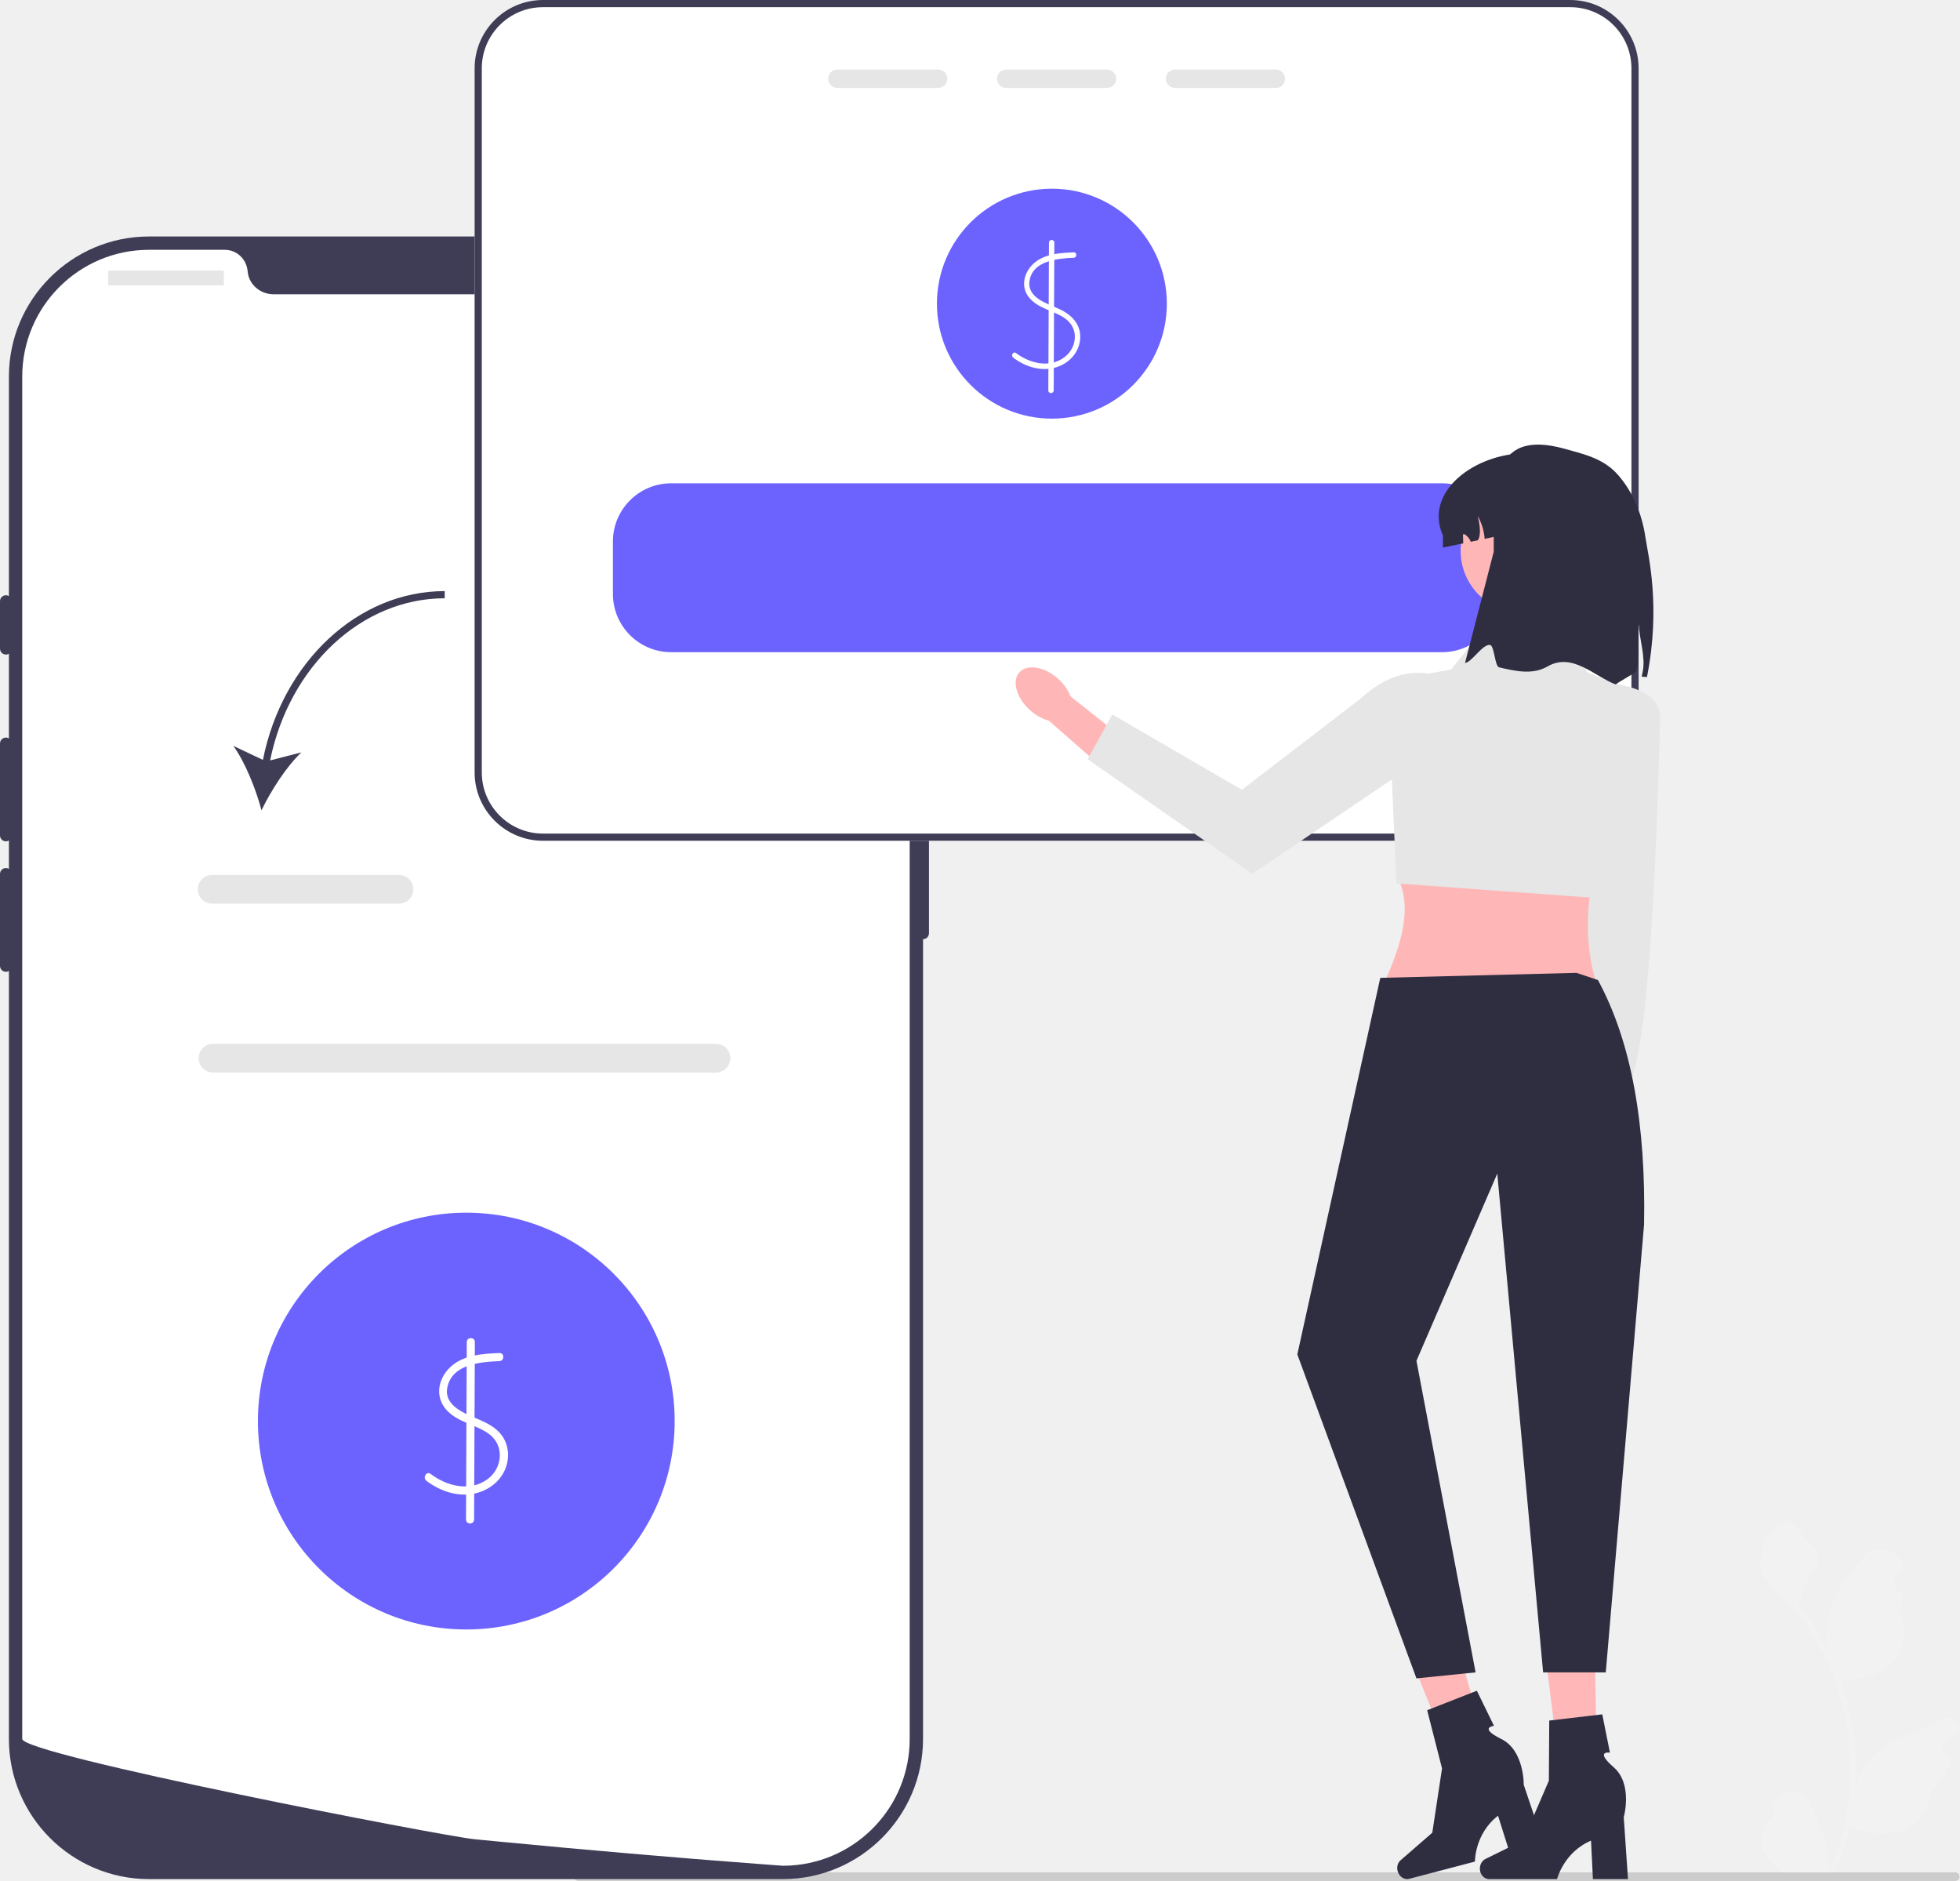
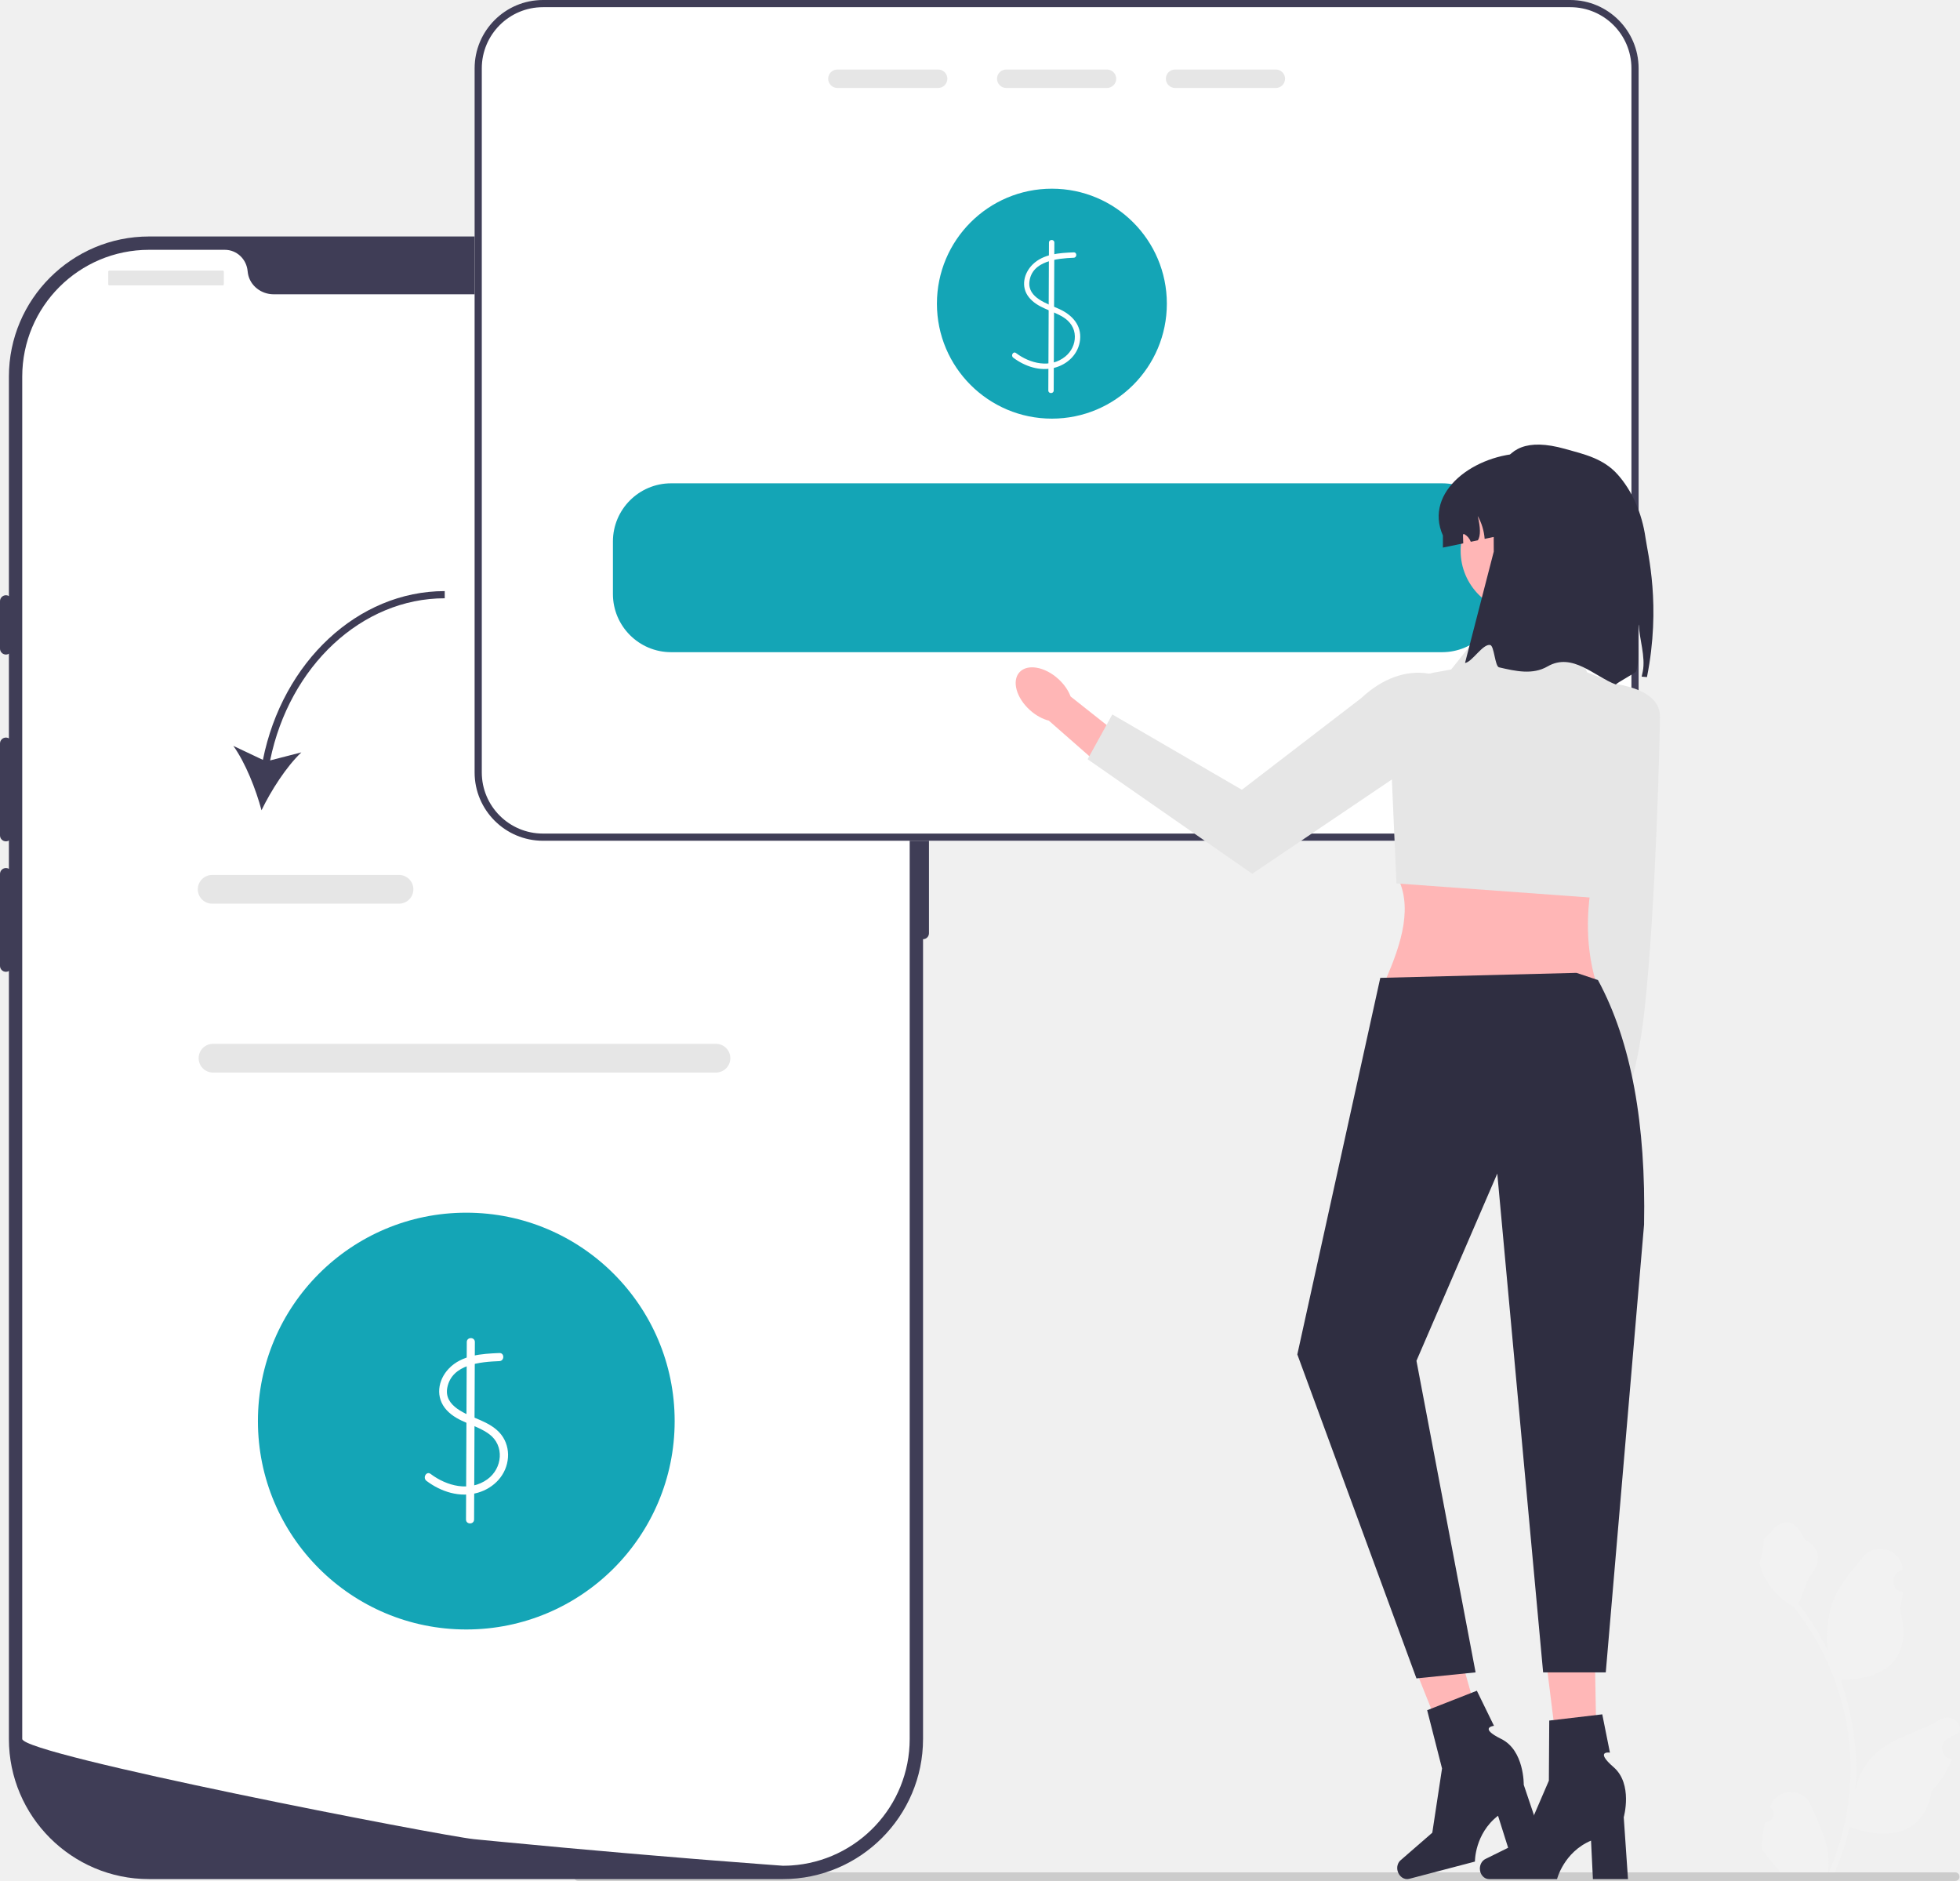
<svg xmlns="http://www.w3.org/2000/svg" width="545.563" height="523.501" viewBox="0 0 545.563 523.501">
  <path d="M491.304,507.168c2.066,.129,3.208-2.437,1.645-3.933l-.155-.618c.02-.05,.041-.099,.062-.148,2.089-4.982,9.17-4.947,11.241,.042,1.839,4.428,4.179,8.864,4.756,13.546,.258,2.067,.142,4.172-.316,6.2,4.308-9.411,6.575-19.687,6.575-30.021,0-2.597-.142-5.193-.433-7.783-.239-2.119-.568-4.224-.995-6.31-2.306-11.277-7.299-22.018-14.5-30.99-3.462-1.892-6.349-4.851-8.093-8.397-.626-1.279-1.117-2.655-1.35-4.056,.394,.052,1.486-5.949,1.188-6.317,.549-.833,1.532-1.247,2.131-2.06,2.982-4.043,7.091-3.337,9.236,2.157,4.582,2.313,4.627,6.148,1.815,9.837-1.789,2.347-2.035,5.522-3.604,8.035,.162,.207,.329,.407,.491,.614,2.961,3.798,5.522,7.88,7.681,12.169-.61-4.766,.291-10.508,1.826-14.21,1.748-4.217,5.025-7.769,7.91-11.415,3.466-4.379,10.573-2.468,11.184,3.083,.006,.054,.012,.107,.017,.161-.429,.242-.848,.499-1.259,.77-2.339,1.547-1.531,5.174,1.241,5.602l.063,.01c-.155,1.544-.42,3.074-.807,4.579,3.702,14.316-4.29,19.53-15.701,19.764-.252,.129-.497,.258-.749,.381,1.156,3.255,2.08,6.594,2.764,9.979,.614,2.99,1.04,6.013,1.279,9.049,.297,3.83,.271,7.68-.052,11.503l.019-.136c.82-4.211,3.107-8.145,6.427-10.87,4.946-4.063,11.933-5.559,17.268-8.824,2.568-1.572,5.859,.459,5.411,3.437l-.022,.143c-.794,.323-1.569,.698-2.319,1.117-.429,.242-.848,.499-1.259,.77-2.339,1.547-1.531,5.174,1.241,5.602l.063,.01c.045,.006,.084,.013,.129,.019-1.363,3.236-3.262,6.239-5.639,8.829-2.315,12.497-12.256,13.683-22.89,10.044h-.006c-1.163,5.064-2.861,10.011-5.044,14.726h-18.02c-.065-.2-.123-.407-.181-.607,1.666,.103,3.346,.006,4.986-.297-1.337-1.641-2.674-3.294-4.011-4.935-.032-.032-.058-.065-.084-.097-.678-.84-1.363-1.673-2.041-2.512l-0-.001c-.042-2.578,.267-5.147,.879-7.64l.001-0Z" fill="#f2f2f2" />
  <path d="M159.753,522.311c0,.66,.53,1.19,1.19,1.19h383.29c.66,0,1.19-.53,1.19-1.19,0-.66-.53-1.19-1.19-1.19H160.943c-.66,0-1.19,.53-1.19,1.19Z" fill="#ccc" />
  <g>
    <path d="M217.914,522.994H41.489c-21.512,0-39.013-17.501-39.013-39.014V104.831c0-21.512,17.501-39.013,39.013-39.013H217.914c21.512,0,39.013,17.501,39.013,39.013V483.98c0,21.512-17.501,39.014-39.013,39.014Z" fill="#3f3d56" />
    <path d="M256.927,205.281c-.91,0-1.65,.74-1.65,1.65v52.815c0,.91,.74,1.65,1.65,1.65s1.65-.74,1.65-1.65v-52.815c0-.91-.74-1.65-1.65-1.65Z" fill="#3f3d56" />
    <path d="M253.213,104.831V483.973c0,18.724-14.573,34.041-33.001,35.229h-.008c-.272,.017-.545,.033-.825,.041-.487,.025-.974,.033-1.469,.033,0,0-1.816-.132-5.133-.38-3.35-.248-8.227-.619-14.309-1.106-1.824-.14-3.747-.297-5.777-.462-4.044-.33-8.483-.693-13.245-1.106-1.898-.157-3.862-.33-5.867-.503-10.249-.883-21.728-1.915-33.834-3.086-2.047-.19-4.11-.388-6.189-.594-.545-.058-1.098-.107-1.65-.165-8.632-.85-125.716-23.478-125.716-27.901V104.831c0-19.5,15.803-35.303,35.303-35.303h21.076c3.367,0,6.074,2.624,6.363,5.983,.025,.223,.05,.446,.091,.668,.611,3.375,3.705,5.727,7.138,5.727h107.082c3.433,0,6.528-2.352,7.138-5.727,.041-.223,.066-.446,.091-.668,.289-3.359,2.996-5.983,6.362-5.983h21.076c19.5,0,35.303,15.803,35.303,35.303Z" fill="#fff" />
    <path d="M1.65,165.67c-.91,0-1.65,.74-1.65,1.65v13.204c0,.91,.74,1.65,1.65,1.65s1.65-.74,1.65-1.65v-13.204c0-.91-.74-1.65-1.65-1.65Z" fill="#3f3d56" />
    <path d="M1.65,205.281c-.91,0-1.65,.74-1.65,1.65v25.582c0,.91,.74,1.65,1.65,1.65s1.65-.74,1.65-1.65v-25.582c0-.91-.74-1.65-1.65-1.65Z" fill="#3f3d56" />
    <path d="M1.65,241.591c-.91,0-1.65,.74-1.65,1.65v25.582c0,.91,.74,1.65,1.65,1.65s1.65-.74,1.65-1.65v-25.582c0-.91-.74-1.65-1.65-1.65Z" fill="#3f3d56" />
    <rect x="30.121" y="75.308" width="32.184" height="4.126" rx=".31" ry=".31" fill="#e6e6e6" />
    <circle cx="202.049" cy="76.133" r="3.301" fill="#e6e6e6" />
    <circle cx="211.127" cy="76.133" r="3.301" fill="#e6e6e6" />
    <circle cx="220.204" cy="76.133" r="3.301" fill="#e6e6e6" />
  </g>
  <path d="M199.289,298.516H59.289c-2.206,0-4-1.794-4-4s1.794-4,4-4H199.289c2.206,0,4,1.794,4,4s-1.794,4-4,4Z" fill="#e6e6e6" />
-   <circle cx="129.791" cy="395.516" r="58" fill="#6c63ff" />
+   <circle cx="129.791" cy="395.516" r="58" fill="#14a5b6" />
  <path d="M139.009,376.578c-4.895,.201-10.429,.537-14.046,4.293-3.143,3.263-3.832,8.105-.645,11.589,3.196,3.493,8.165,3.965,11.848,6.69,4.326,3.2,3.692,9.529-.494,12.562-4.936,3.576-11.309,1.909-15.822-1.494-1.156-.872-2.279,1.081-1.136,1.943,4.043,3.048,9.319,4.745,14.317,3.287,4.511-1.316,8.009-4.995,8.364-9.78,.17-2.284-.48-4.601-1.9-6.404-1.499-1.903-3.658-3.074-5.841-4.027-3.757-1.641-10.227-3.763-9.134-9.104,1.324-6.474,9.204-7.087,14.487-7.304,1.443-.059,1.45-2.31,0-2.25h0Z" fill="#fff" />
  <path d="M129.928,373.516l-.216,49.393c-.006,1.448,2.244,1.45,2.25,0l.216-49.393c.006-1.448-2.244-1.45-2.25,0h0Z" fill="#fff" />
  <path d="M437.086,0H151.126c-10.49,0-19.02,8.53-19.02,19.02V214.98c0,10.49,8.53,19.02,19.02,19.02H437.086c10.49,0,19.02-8.53,19.02-19.02V19.02c0-10.49-8.53-19.02-19.02-19.02Z" fill="#fff" />
-   <circle cx="292.791" cy="84.516" r="32" fill="#6c63ff" />
+   <circle cx="292.791" cy="84.516" r="32" fill="#14a5b6" />
  <path d="M298.861,70.236c-3.961,.163-8.42,.414-11.417,3.362-2.482,2.442-3.35,6.243-1.069,9.118,2.401,3.027,6.395,3.601,9.53,5.536,1.948,1.202,3.239,3.024,3.281,5.364,.039,2.191-.972,4.239-2.663,5.612-4.148,3.37-9.805,1.975-13.729-.972-.772-.58-1.521,.722-.757,1.295,3.25,2.441,7.435,3.858,11.479,2.808,3.723-.967,6.721-3.895,7.125-7.808,.425-4.124-2.283-6.932-5.794-8.544-3.21-1.473-8.839-3.042-8.308-7.616,.675-5.817,7.795-6.469,12.323-6.655,.962-.04,.967-1.54,0-1.5h0Z" fill="#fff" />
  <path d="M291.977,67.516l-.18,41.158c-.004,.965,1.496,.967,1.5,0l.18-41.158c.004-.965-1.496-.967-1.5,0h0Z" fill="#fff" />
  <path d="M437.086,0H151.126c-10.49,0-19.02,8.53-19.02,19.02V214.98c0,10.49,8.53,19.02,19.02,19.02H437.086c10.49,0,19.02-8.53,19.02-19.02V19.02c0-10.49-8.53-19.02-19.02-19.02Zm17.02,214.98c0,9.39-7.63,17.02-17.02,17.02H151.126c-9.39,0-17.02-7.63-17.02-17.02V19.02c0-9.39,7.63-17.02,17.02-17.02H437.086c9.39,0,17.02,7.63,17.02,17.02V214.98Z" fill="#3f3d56" />
  <g>
    <path d="M261.136,19.35h-28.06c-1.41,0-2.56,1.15-2.56,2.56,0,1.42,1.15,2.57,2.56,2.57h28.06c1.41,0,2.56-1.15,2.56-2.57,0-1.41-1.15-2.56-2.56-2.56Z" fill="#e6e6e6" />
    <path d="M308.136,19.35h-28.06c-1.41,0-2.56,1.15-2.56,2.56,0,1.42,1.15,2.57,2.56,2.57h28.06c1.41,0,2.56-1.15,2.56-2.57,0-1.41-1.15-2.56-2.56-2.56Z" fill="#e6e6e6" />
    <path d="M355.136,19.35h-28.06c-1.41,0-2.56,1.15-2.56,2.56,0,1.42,1.15,2.57,2.56,2.57h28.06c1.41,0,2.56-1.15,2.56-2.57,0-1.41-1.15-2.56-2.56-2.56Z" fill="#e6e6e6" />
  </g>
-   <path d="M401.416,134.516H186.796c-8.93,0-16.19,7.26-16.19,16.19v14.62c0,8.93,7.26,16.19,16.19,16.19h214.62c8.93,0,16.19-7.26,16.19-16.19v-14.62c0-8.93-7.26-16.19-16.19-16.19Z" fill="#6c63ff" />
+   <path d="M401.416,134.516H186.796c-8.93,0-16.19,7.26-16.19,16.19v14.62c0,8.93,7.26,16.19,16.19,16.19h214.62c8.93,0,16.19-7.26,16.19-16.19v-14.62c0-8.93-7.26-16.19-16.19-16.19Z" fill="#14a5b6" />
  <path d="M73.179,211.492l-8.23-3.899c3.376,4.711,6.284,12.068,7.841,17.922,2.637-5.453,6.887-12.126,11.094-16.112l-8.698,2.238c5.36-26.268,25.519-45.126,48.604-45.126v-2c-24.113,0-45.139,19.648-50.611,46.976Z" fill="#3f3d56" />
  <path d="M111.058,251.516H59.058c-2.206,0-4-1.794-4-4s1.794-4,4-4h52c2.206,0,4,1.794,4,4s-1.794,4-4,4Z" fill="#e6e6e6" />
  <g>
    <polygon points="456.979 238.488 456.454 279.327 446.293 315.732 438.17 312.702 441.776 279.333 441.302 234.176 456.979 238.488" fill="#ffb6b6" />
    <ellipse cx="440.63" cy="320.578" rx="9.634" ry="5.72" transform="translate(46.30757 696.6564) rotate(-79.68097)" fill="#ffb6b6" />
    <path d="M444.648,189.861s17.407,.24,17.392,9.487c-.008,5.221-1.129,52.623-4.25,81.42-2.406,22.207-7,28-7,28l-11-25,4.857-93.906Z" fill="#e6e6e6" />
    <path d="M444.201,273.299h-58.788c4.927-10.995,7.957-21.467,3.221-29.796l55.566-3.221c-2.777,11.244-3.116,22.28,0,33.018Z" fill="#ffb6b6" />
    <path d="M436.953,175.856l-23.354-1.611-9.664,12.08-4.899,.891c-7.344,1.335-12.573,7.889-12.245,15.346l1.906,43.313,55.821,4.07,13.374-56.402-16.106-6.412-4.832-11.274Z" fill="#e6e6e6" />
    <g>
      <path d="M294.531,188.922c1.657,1.491,2.84,3.232,3.465,4.921l16.681,13.203-6.515,7.754-16.22-14.228c-1.745-.443-3.601-1.436-5.258-2.927-3.785-3.405-5.097-8.118-2.93-10.527,2.167-2.409,6.992-1.601,10.777,1.804h0Z" fill="#ffb6b6" />
      <path d="M412.468,200.037v0l-63.916,43.159-45.817-31.884,6.879-12.46,36.06,20.957,33.255-25.534c11.842-11.123,26.684-8.967,33.539,5.762Z" fill="#e6e6e6" />
    </g>
    <circle cx="423.891" cy="153.302" r="17.326" fill="#ffb6b6" />
    <path d="M447.441,149.046v3.36l-19.54-5.5-14.65,3.07c-.17-2.23-.83-4.42-1.93-6.36,.765,3.112,.851,5.519,.04,6.76l-1.97,.41c-.32-.87-.94-1.63-1.75-2.09-.08-.05-.18-.09-.27-.06-.14,.05-.15,.23-.15,.37,.02,.74,.04,1.48,.07,2.22l-5.66,1.18v-3.36c-5.43-12.218,8.882-22.79,22.91-22.9,6.33-.05,12.05,2.56,16.2,6.7,4.14,4.15,6.7,9.87,6.7,16.2Z" fill="#2f2e41" />
    <path d="M458.433,188.444l-1.476-.122c.105-.483,.21-.959,.306-1.441,.818-4.05-.982-9.205-1.115-13.095-.694,4.111,.493,9.168-.736,13.071-.137,.434-5.476,3.232-5.623,3.66-5.909-2.161-12.063-9.066-19.032-5.033-4.121,2.385-8.824,1.34-13.503,.248-1.158-.27-1.319-5.99-2.466-6.215-2.053-.402-5.068,4.797-7,5l8-31c0-16.864-1.562-34.557,19.8-28.594,5.373,1.5,10.69,2.675,14.656,7.11,3.965,4.44,6.789,10.646,7.789,17.713,.603,4.263,4.367,18.739,.397,38.7Z" fill="#2f2e41" />
    <g>
      <polygon points="444.638 500.18 435.102 500.405 429.786 457.561 443.859 457.228 444.638 500.18" fill="#ffb7b7" />
      <path d="M411.919,520.077h0c0,1.611,1.143,2.917,2.554,2.917h18.929s1.863-7.488,9.458-10.71l.524,10.71h9.765l-1.183-17.222s2.612-9.214-2.813-13.924c-5.425-4.71-1.031-4.054-1.031-4.054l-2.134-10.659-14.756,1.735-.108,16.732-7.161,16.608-10.503,5.188c-.935,.462-1.54,1.514-1.54,2.677l-0,0Z" fill="#2f2e41" />
    </g>
    <g>
      <polygon points="415.624 493.198 406.457 495.836 390.443 455.743 403.972 451.85 415.624 493.198" fill="#ffb7b7" />
      <path d="M389.025,520.746h0c.409,1.558,1.846,2.531,3.21,2.174l18.31-4.803s-.098-7.716,6.43-12.76l3.225,10.227,9.445-2.478-5.515-16.358s.189-9.575-6.254-12.754c-6.443-3.179-2.026-3.66-2.026-3.66l-4.769-9.769-13.833,5.423,4.141,16.212-2.712,17.882-8.843,7.684c-.787,.684-1.105,1.855-.81,2.981l-0,0Z" fill="#2f2e41" />
    </g>
    <path d="M438.791,270.768l6,2c9.381,17.326,13.358,40.334,12.831,68.078l-10.658,124.611h-17.437l-12.76-138.822-22.5,52.105,16.462,86.717-16.462,1.678-33.158-90.172,23.092-104.802,54.589-1.395Z" fill="#2f2e41" />
  </g>
</svg>
